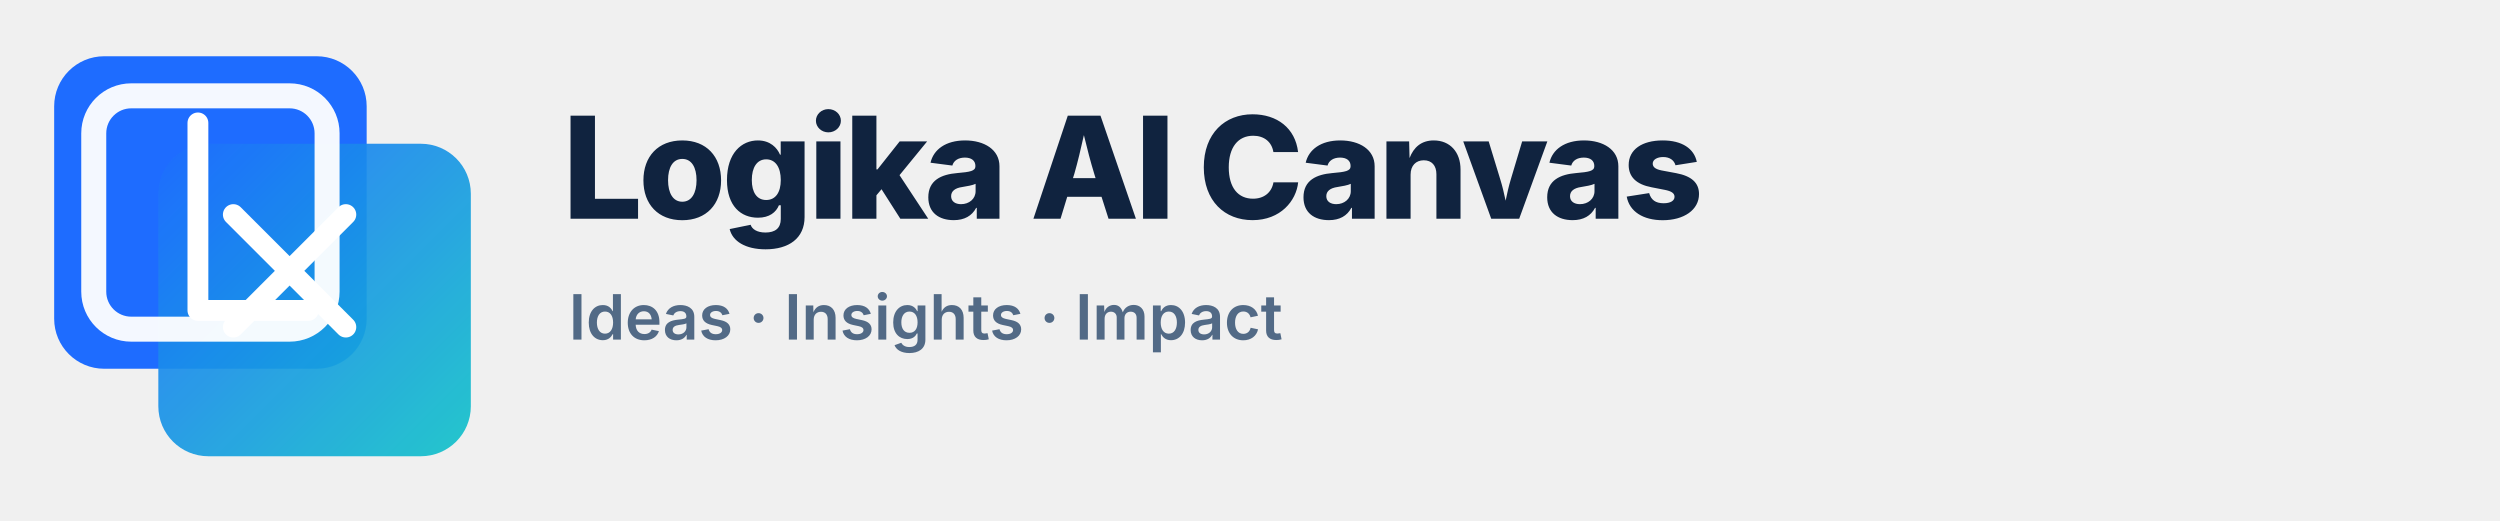
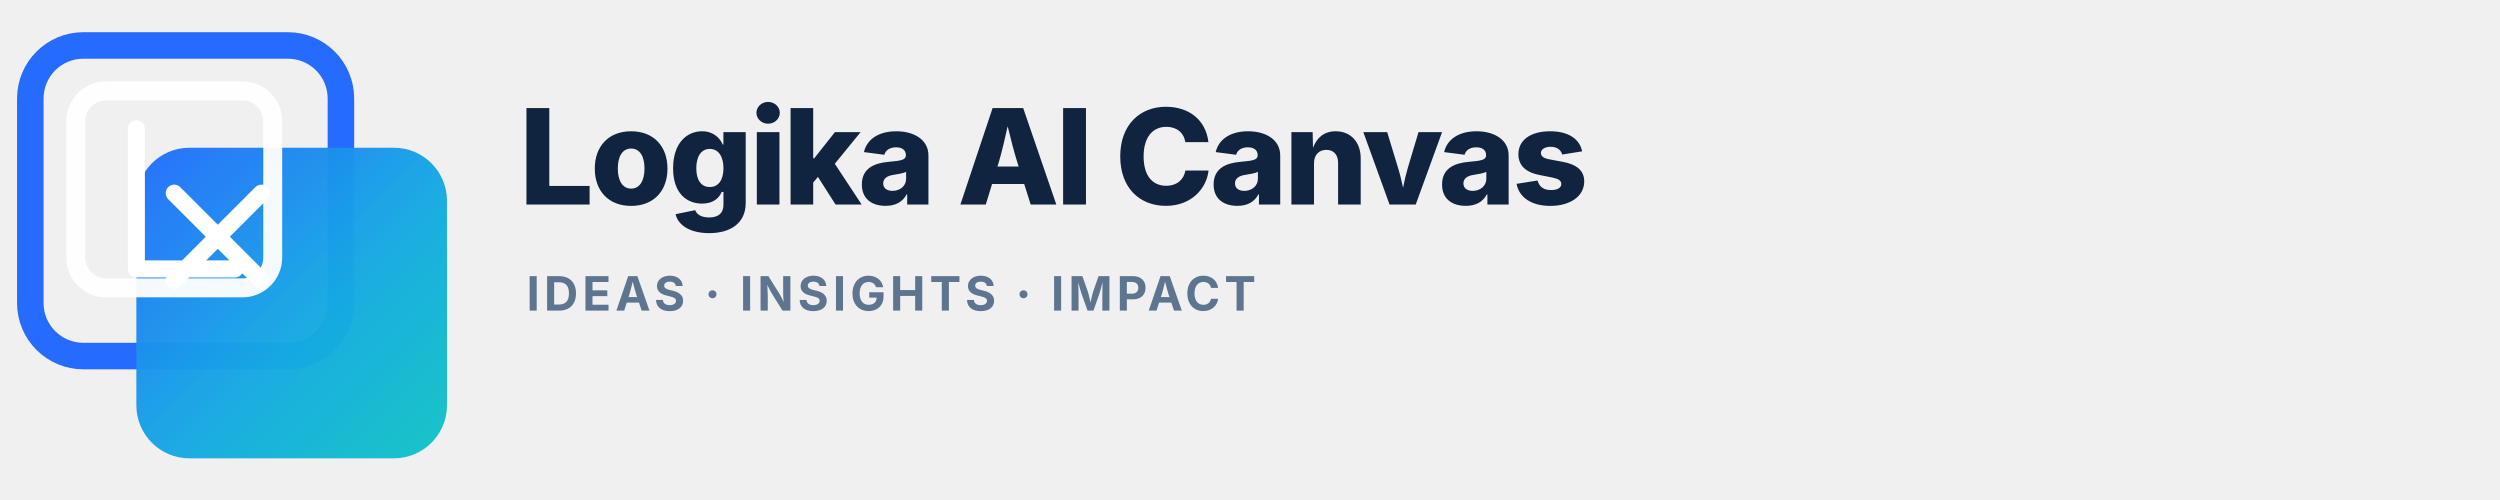
- <svg xmlns="http://www.w3.org/2000/svg" viewBox="0 0 1200 250" role="img" aria-labelledby="t d">
+ <svg xmlns="http://www.w3.org/2000/svg" viewBox="0 0 660 132" role="img" aria-labelledby="title desc">
  <defs>
-     <linearGradient id="g" x1="0" y1="0" x2="1" y2="1">
-       <stop offset="0" stop-color="#1e6cff" />
-       <stop offset="1" stop-color="#13c3c8" />
+     <linearGradient id="grad" x1="0" y1="0" x2="1" y2="1">
+       <stop offset="0" stop-color="#246BFE" />
+       <stop offset="0.55" stop-color="#16A9E2" />
+       <stop offset="1" stop-color="#10C4C4" />
    </linearGradient>
  </defs>
-   <g transform="translate(26 27)">
-     <rect x="0" y="0" width="150" height="150" rx="24" fill="#1e6cff" />
-     <rect x="50" y="42" width="150" height="150" rx="24" fill="url(#g)" opacity=".92" />
-     <rect x="19" y="19" width="112" height="112" rx="18" fill="none" stroke="#fff" stroke-width="12" opacity=".95" />
-     <path d="M69 32v90h53M86 76l54 54M140 76l-54 54" fill="none" stroke="#fff" stroke-width="10" stroke-linecap="round" stroke-linejoin="round" />
+   <g transform="translate(8 12)">
+     <rect x="0" y="0" width="82" height="82" rx="14" fill="none" stroke="#246BFE" stroke-width="7" />
+     <rect x="28" y="27" width="82" height="82" rx="14" fill="url(#grad)" opacity="0.97" />
+     <rect x="12" y="12" width="52" height="52" rx="8" fill="none" stroke="#ffffff" stroke-width="5" opacity="0.95" />
+     <path d="M28 22v37h26M38 39l23 23M61 39L38 62" fill="none" stroke="#ffffff" stroke-width="4.5" stroke-linecap="round" stroke-linejoin="round" />
  </g>
  <g font-family="Inter,Arial,sans-serif" fill="#10233f">
-     <text x="270" y="105" font-size="68" font-weight="800" letter-spacing="-2">Logika AI Canvas</text>
-     <text x="273" y="163" font-size="30" font-weight="600" fill="#526a86">Ideas · Insights · Impact</text>
+     <text x="137" y="54" font-size="35" font-weight="800" letter-spacing="-1">Logika AI Canvas</text>
+     <text x="139" y="82" font-size="12.5" font-weight="700" letter-spacing="1.1" fill="#5e7590">IDEAS · INSIGHTS · IMPACT</text>
  </g>
</svg>
